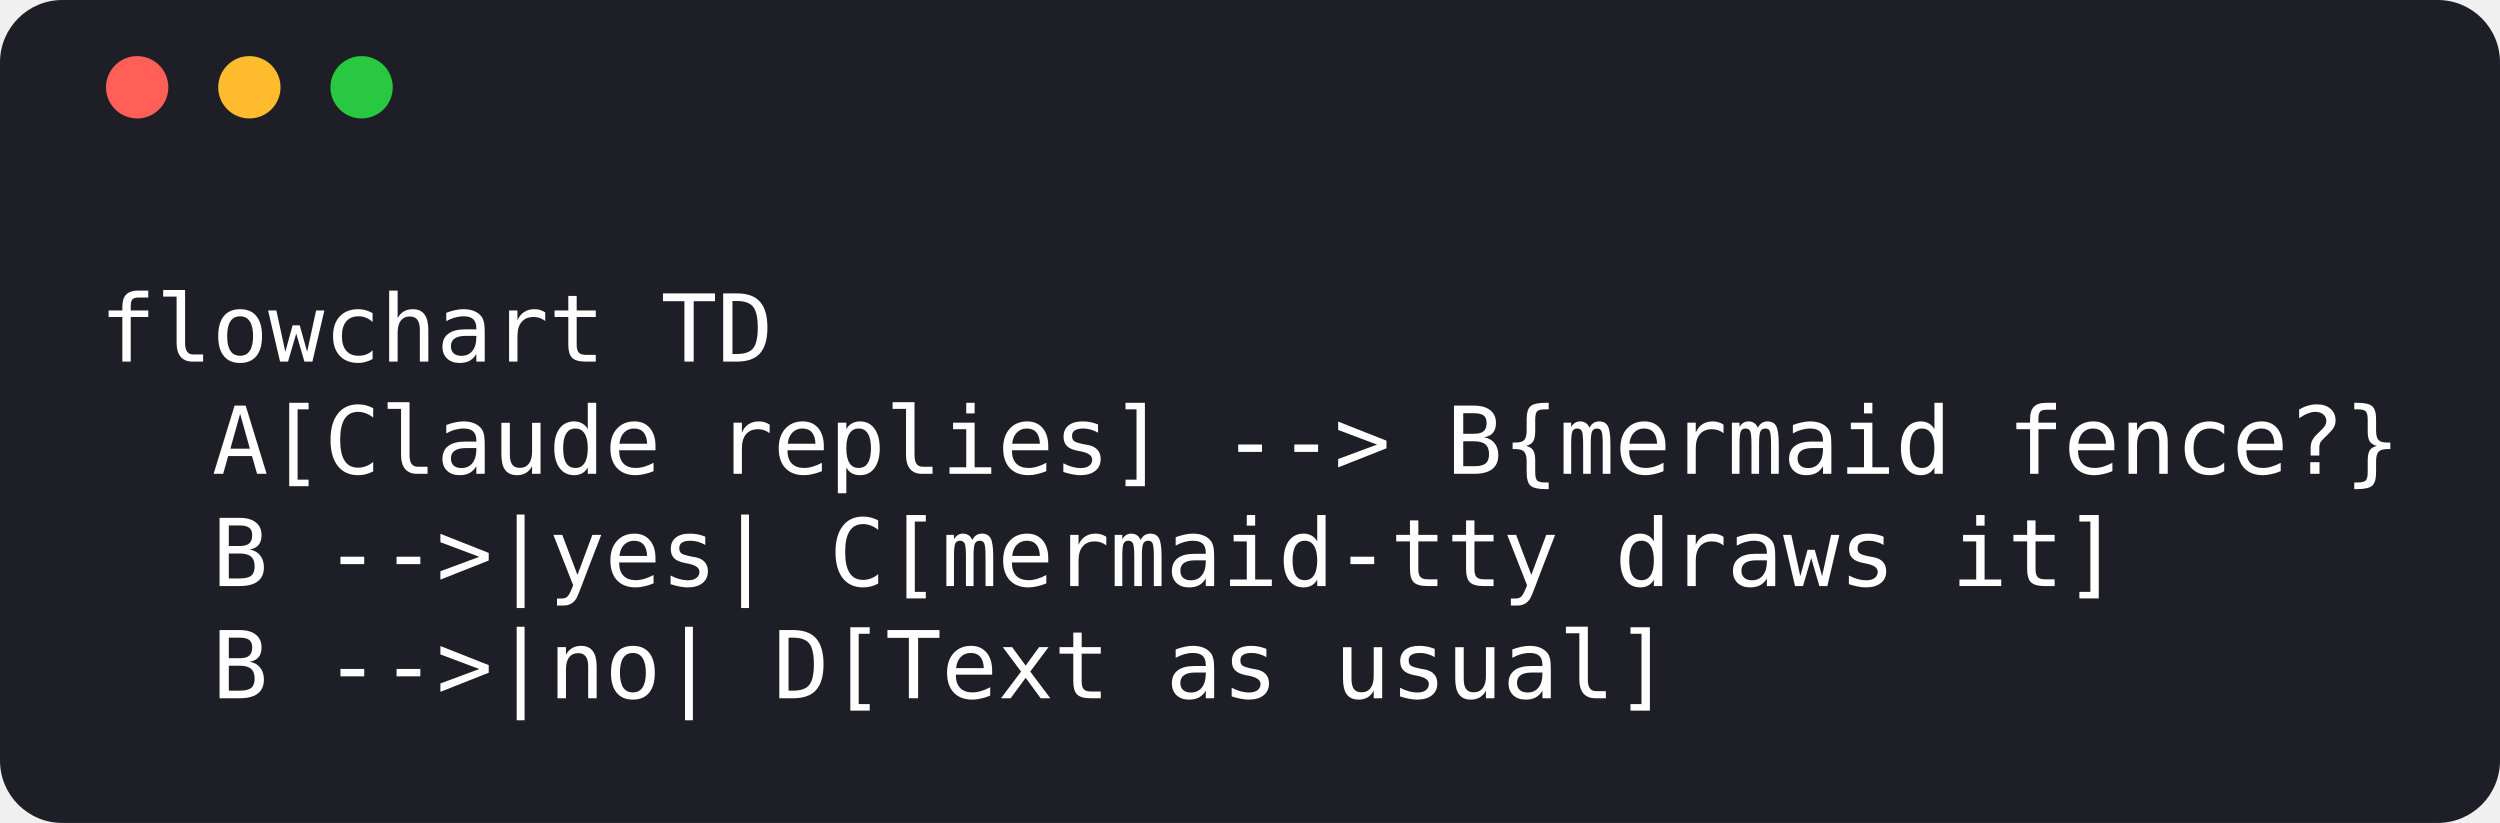
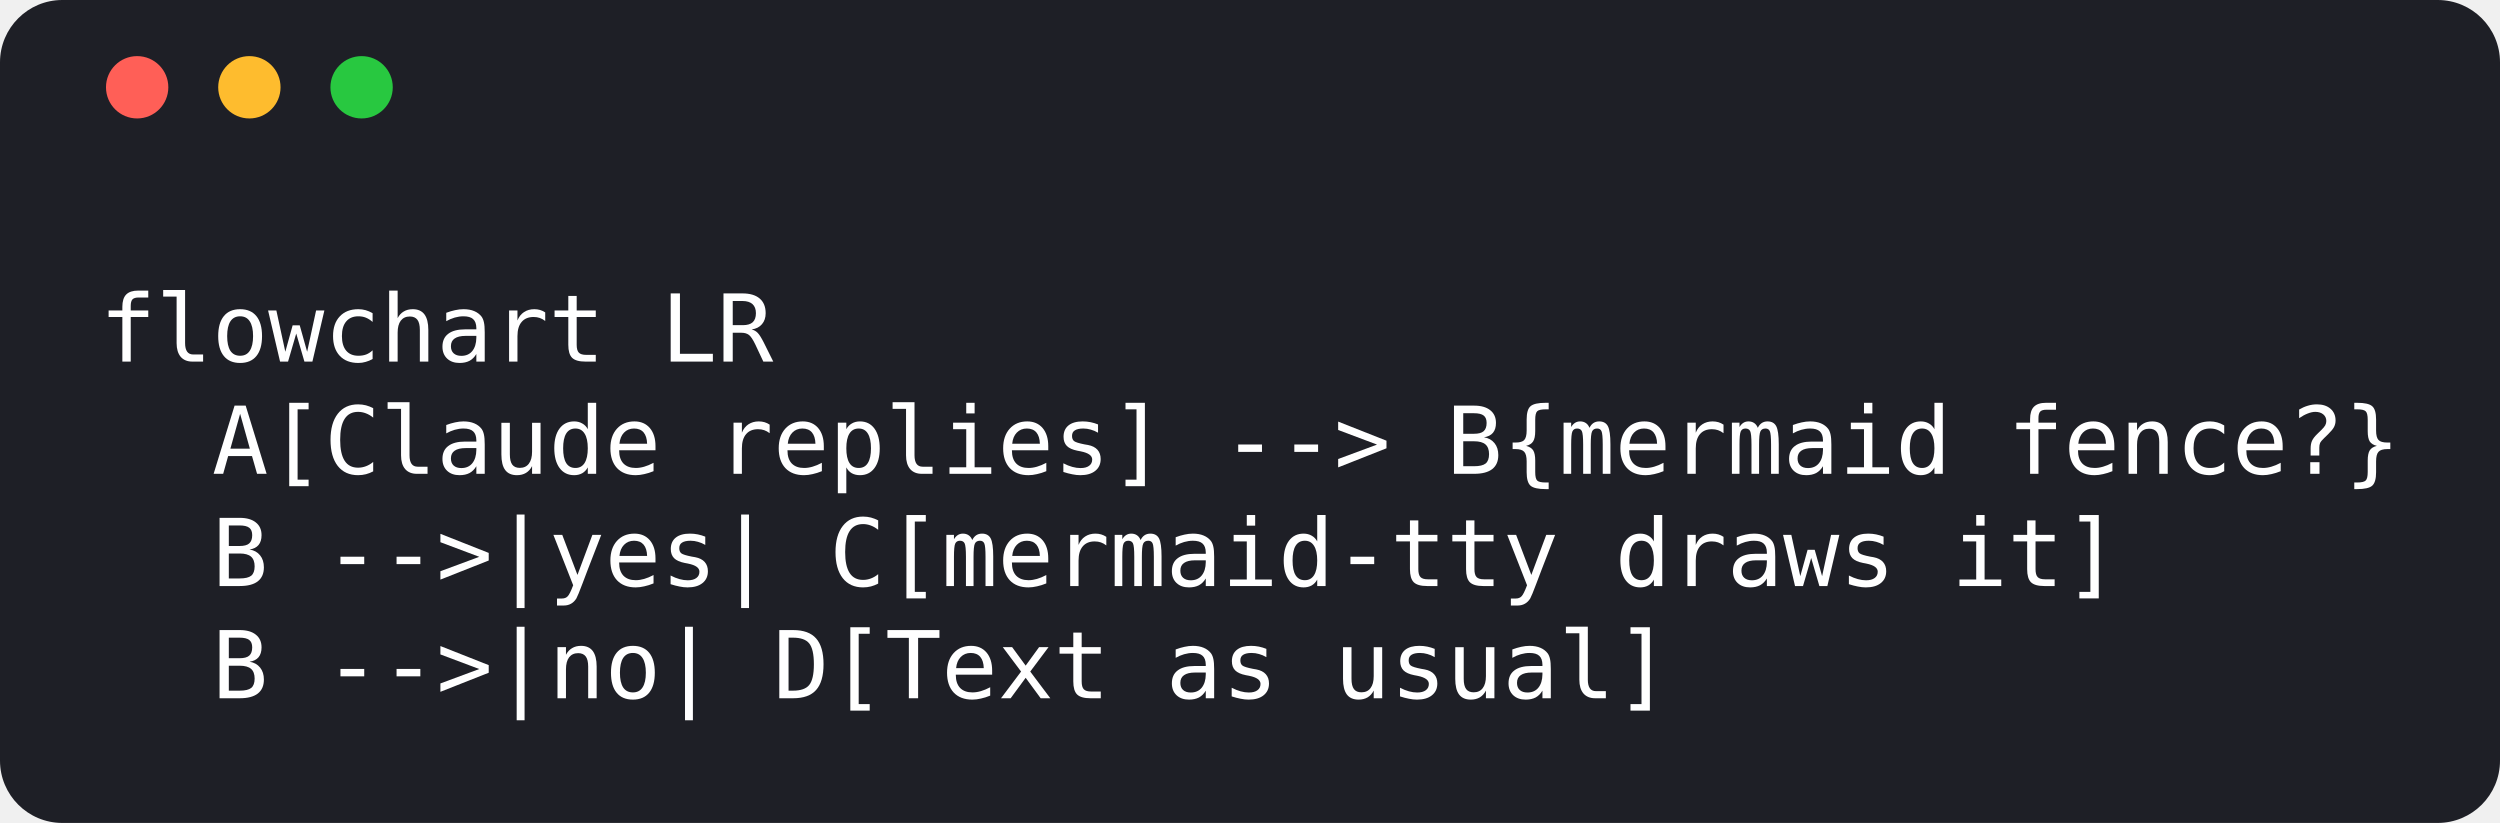
<svg xmlns="http://www.w3.org/2000/svg" width="401" height="132" viewBox="0 0 401 132" role="img" aria-label="before">
  <rect width="401" height="132" rx="10" fill="#1e1f26" />
  <circle cx="22" cy="14" r="5" fill="#ff5f57" />
  <circle cx="40" cy="14" r="5" fill="#febc2e" />
  <circle cx="58" cy="14" r="5" fill="#28c840" />
  <g transform="translate(16 44)" font-family="Menlo, Consolas, 'DejaVu Sans Mono', 'PingFang SC', 'Noto Sans Mono CJK SC', monospace" font-size="15">
    <text x="0" y="14" fill="#ffffff">f</text>
    <text x="9" y="14" fill="#ffffff">l</text>
    <text x="18" y="14" fill="#ffffff">o</text>
    <text x="27" y="14" fill="#ffffff">w</text>
    <text x="36" y="14" fill="#ffffff">c</text>
    <text x="45" y="14" fill="#ffffff">h</text>
    <text x="54" y="14" fill="#ffffff">a</text>
    <text x="63" y="14" fill="#ffffff">r</text>
    <text x="72" y="14" fill="#ffffff">t</text>
-     <text x="90" y="14" fill="#ffffff">T</text>
-     <text x="99" y="14" fill="#ffffff">D</text>
+     <text x="90" y="14" fill="#ffffff">L</text>
+     <text x="99" y="14" fill="#ffffff">R</text>
    <text x="18" y="32" fill="#ffffff">A</text>
    <text x="27" y="32" fill="#ffffff">[</text>
    <text x="36" y="32" fill="#ffffff">C</text>
    <text x="45" y="32" fill="#ffffff">l</text>
    <text x="54" y="32" fill="#ffffff">a</text>
    <text x="63" y="32" fill="#ffffff">u</text>
    <text x="72" y="32" fill="#ffffff">d</text>
    <text x="81" y="32" fill="#ffffff">e</text>
    <text x="99" y="32" fill="#ffffff">r</text>
    <text x="108" y="32" fill="#ffffff">e</text>
    <text x="117" y="32" fill="#ffffff">p</text>
    <text x="126" y="32" fill="#ffffff">l</text>
    <text x="135" y="32" fill="#ffffff">i</text>
    <text x="144" y="32" fill="#ffffff">e</text>
    <text x="153" y="32" fill="#ffffff">s</text>
    <text x="162" y="32" fill="#ffffff">]</text>
    <text x="180" y="32" fill="#ffffff">-</text>
    <text x="189" y="32" fill="#ffffff">-</text>
    <text x="198" y="32" fill="#ffffff">&gt;</text>
    <text x="216" y="32" fill="#ffffff">B</text>
    <text x="225" y="32" fill="#ffffff">{</text>
    <text x="234" y="32" fill="#ffffff">m</text>
    <text x="243" y="32" fill="#ffffff">e</text>
    <text x="252" y="32" fill="#ffffff">r</text>
    <text x="261" y="32" fill="#ffffff">m</text>
    <text x="270" y="32" fill="#ffffff">a</text>
    <text x="279" y="32" fill="#ffffff">i</text>
    <text x="288" y="32" fill="#ffffff">d</text>
    <text x="306" y="32" fill="#ffffff">f</text>
    <text x="315" y="32" fill="#ffffff">e</text>
    <text x="324" y="32" fill="#ffffff">n</text>
    <text x="333" y="32" fill="#ffffff">c</text>
    <text x="342" y="32" fill="#ffffff">e</text>
    <text x="351" y="32" fill="#ffffff">?</text>
    <text x="360" y="32" fill="#ffffff">}</text>
    <text x="18" y="50" fill="#ffffff">B</text>
    <text x="36" y="50" fill="#ffffff">-</text>
    <text x="45" y="50" fill="#ffffff">-</text>
    <text x="54" y="50" fill="#ffffff">&gt;</text>
    <text x="63" y="50" fill="#ffffff">|</text>
    <text x="72" y="50" fill="#ffffff">y</text>
    <text x="81" y="50" fill="#ffffff">e</text>
    <text x="90" y="50" fill="#ffffff">s</text>
    <text x="99" y="50" fill="#ffffff">|</text>
    <text x="117" y="50" fill="#ffffff">C</text>
    <text x="126" y="50" fill="#ffffff">[</text>
    <text x="135" y="50" fill="#ffffff">m</text>
    <text x="144" y="50" fill="#ffffff">e</text>
    <text x="153" y="50" fill="#ffffff">r</text>
    <text x="162" y="50" fill="#ffffff">m</text>
    <text x="171" y="50" fill="#ffffff">a</text>
    <text x="180" y="50" fill="#ffffff">i</text>
    <text x="189" y="50" fill="#ffffff">d</text>
    <text x="198" y="50" fill="#ffffff">-</text>
    <text x="207" y="50" fill="#ffffff">t</text>
    <text x="216" y="50" fill="#ffffff">t</text>
    <text x="225" y="50" fill="#ffffff">y</text>
    <text x="243" y="50" fill="#ffffff">d</text>
    <text x="252" y="50" fill="#ffffff">r</text>
    <text x="261" y="50" fill="#ffffff">a</text>
    <text x="270" y="50" fill="#ffffff">w</text>
    <text x="279" y="50" fill="#ffffff">s</text>
    <text x="297" y="50" fill="#ffffff">i</text>
    <text x="306" y="50" fill="#ffffff">t</text>
    <text x="315" y="50" fill="#ffffff">]</text>
    <text x="18" y="68" fill="#ffffff">B</text>
    <text x="36" y="68" fill="#ffffff">-</text>
    <text x="45" y="68" fill="#ffffff">-</text>
    <text x="54" y="68" fill="#ffffff">&gt;</text>
    <text x="63" y="68" fill="#ffffff">|</text>
    <text x="72" y="68" fill="#ffffff">n</text>
    <text x="81" y="68" fill="#ffffff">o</text>
    <text x="90" y="68" fill="#ffffff">|</text>
    <text x="108" y="68" fill="#ffffff">D</text>
    <text x="117" y="68" fill="#ffffff">[</text>
    <text x="126" y="68" fill="#ffffff">T</text>
    <text x="135" y="68" fill="#ffffff">e</text>
    <text x="144" y="68" fill="#ffffff">x</text>
    <text x="153" y="68" fill="#ffffff">t</text>
    <text x="171" y="68" fill="#ffffff">a</text>
    <text x="180" y="68" fill="#ffffff">s</text>
    <text x="198" y="68" fill="#ffffff">u</text>
    <text x="207" y="68" fill="#ffffff">s</text>
    <text x="216" y="68" fill="#ffffff">u</text>
    <text x="225" y="68" fill="#ffffff">a</text>
    <text x="234" y="68" fill="#ffffff">l</text>
    <text x="243" y="68" fill="#ffffff">]</text>
  </g>
</svg>
